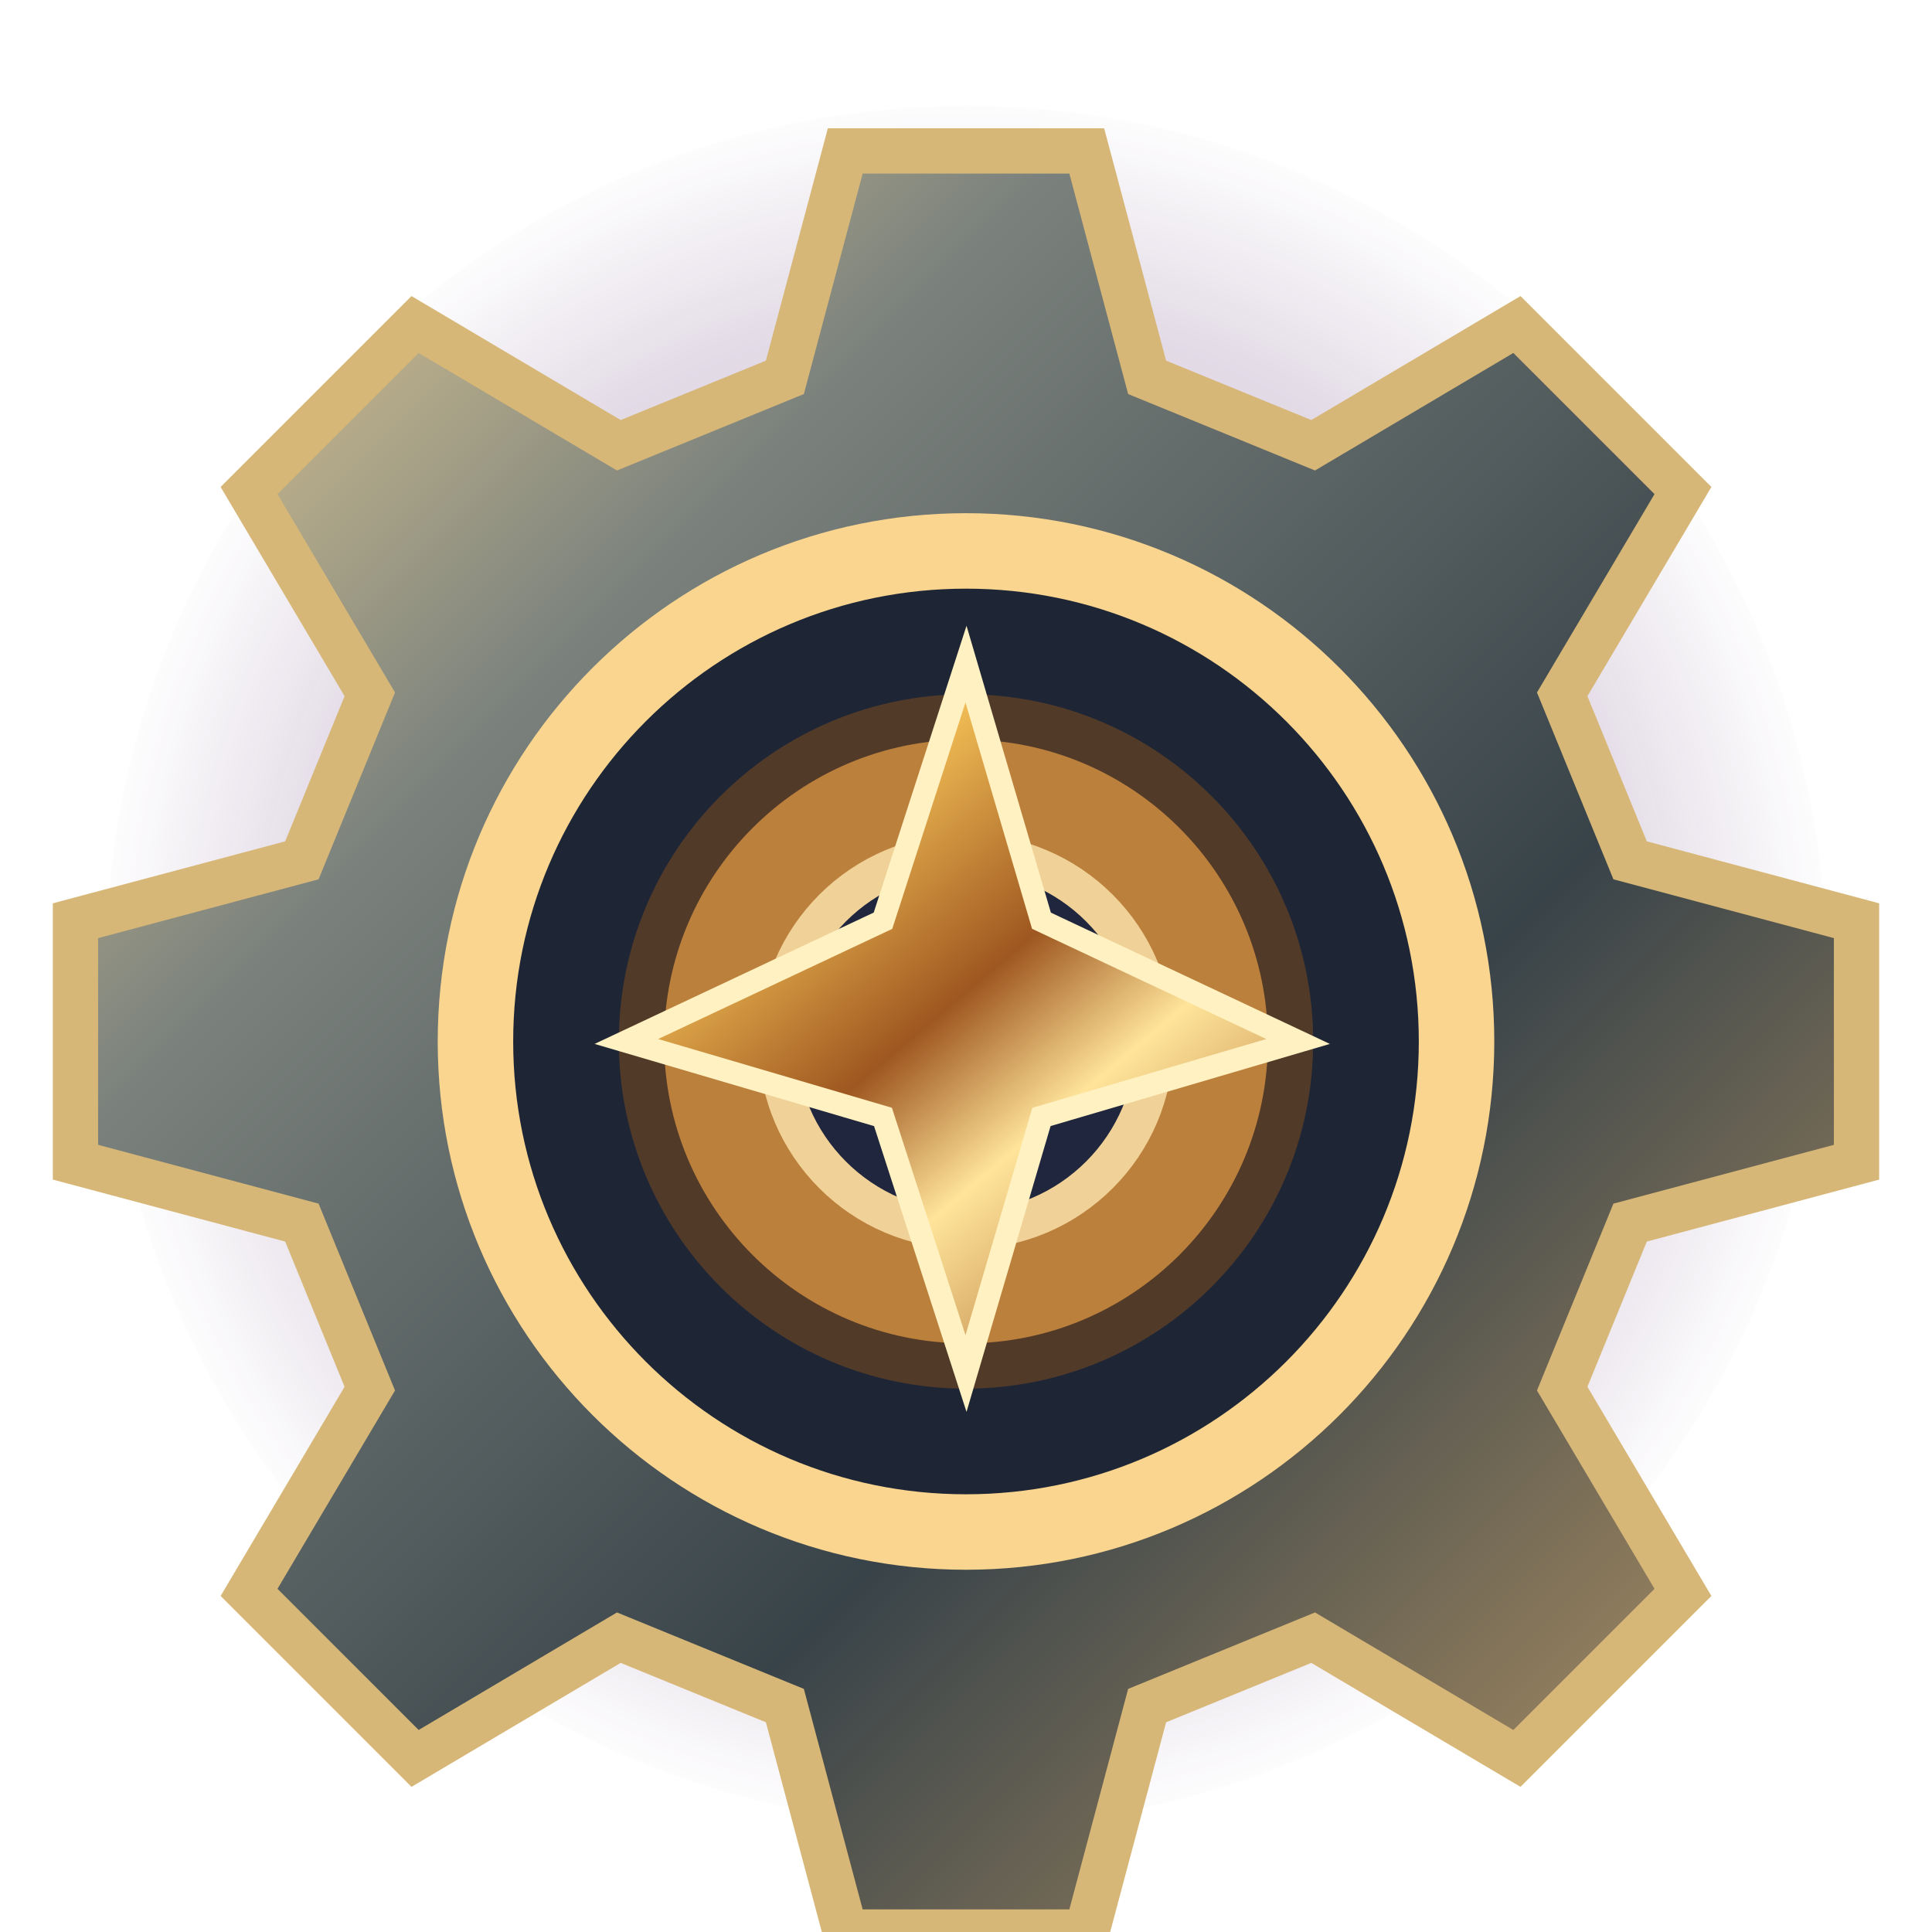
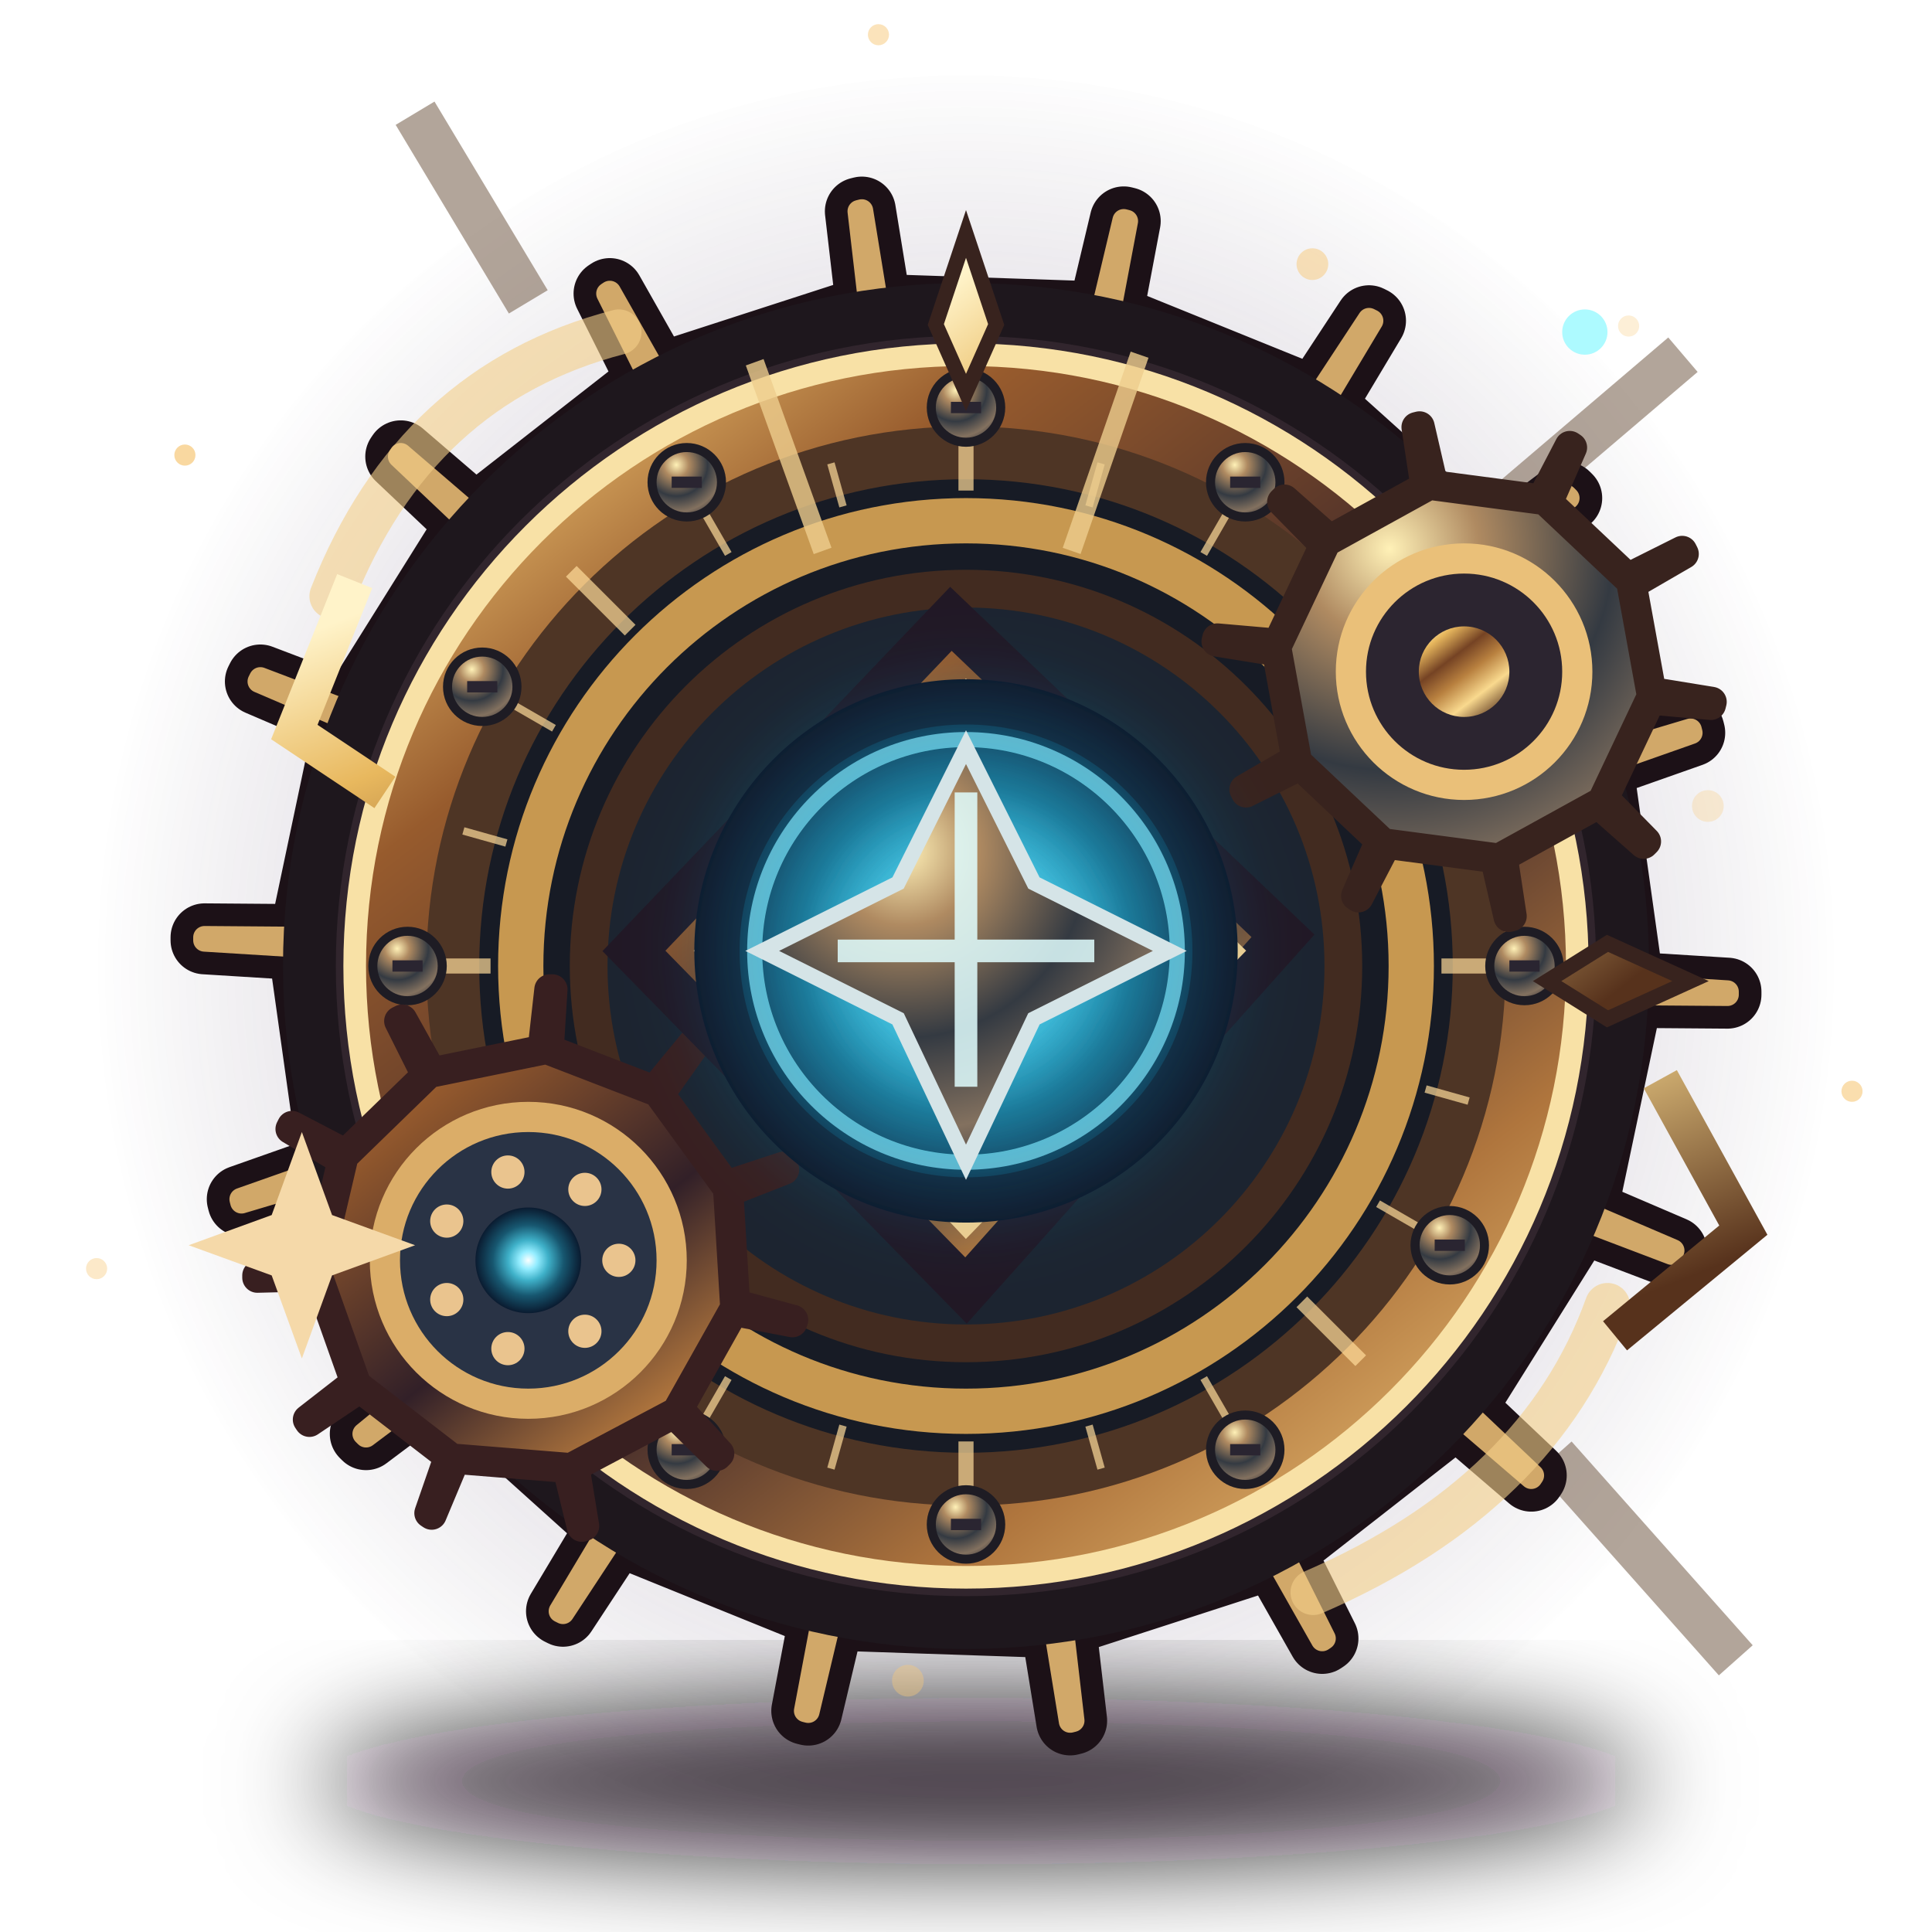
- <svg xmlns="http://www.w3.org/2000/svg" viewBox="0 0 256 256" role="img">
+ <svg xmlns="http://www.w3.org/2000/svg" viewBox="0 0 256 256" role="img" aria-label="Древний механизм — зачарованный часовой артефакт">
  <defs>
-     <radialGradient id="a">
-       <stop stop-color="#6d399e" stop-opacity=".46" />
-       <stop offset=".75" stop-color="#43105b" stop-opacity=".15" />
-       <stop offset="1" stop-color="#401254" stop-opacity="0" />
+     <linearGradient id="gold" x1=".1" y1="0" x2=".86" y2="1">
+       <stop stop-color="#fff3c9" />
+       <stop offset=".14" stop-color="#e8b85e" />
+       <stop offset=".35" stop-color="#754324" />
+       <stop offset=".54" stop-color="#b8803f" />
+       <stop offset=".75" stop-color="#f9d98e" />
+       <stop offset="1" stop-color="#57321c" />
+     </linearGradient>
+     <linearGradient id="bronze" x1=".14" y1="0" x2=".92" y2="1">
+       <stop stop-color="#f5ca75" />
+       <stop offset=".2" stop-color="#975b2d" />
+       <stop offset=".54" stop-color="#322028" />
+       <stop offset=".78" stop-color="#af753d" />
+       <stop offset="1" stop-color="#f2ca7c" />
+     </linearGradient>
+     <radialGradient id="halo">
+       <stop stop-color="#9c6ac2" stop-opacity=".31" />
+       <stop offset=".55" stop-color="#5c3b74" stop-opacity=".19" />
+       <stop offset="1" stop-color="#22142c" stop-opacity="0" />
    </radialGradient>
-     <linearGradient id="g" x1=".1" x2=".9" y1="0" y2="1">
-       <stop stop-color="#fff1b0" />
-       <stop offset=".23" stop-color="#f1bd55" />
-       <stop offset=".48" stop-color="#9e5720" />
-       <stop offset=".65" stop-color="#ffe49a" />
-       <stop offset="1" stop-color="#985018" />
-     </linearGradient>
-     <linearGradient id="b" x1="0" x2=".8" y1="0" y2="1">
-       <stop stop-color="#3a74a5" />
-       <stop offset=".5" stop-color="#15376b" />
-       <stop offset="1" stop-color="#06172b" />
-     </linearGradient>
-     <linearGradient id="steel" x1="0" x2="1" y1="0" y2="1">
-       <stop stop-color="#ffdf9a" />
-       <stop offset=".28" stop-color="#7b827d" />
-       <stop offset=".62" stop-color="#384349" />
-       <stop offset="1" stop-color="#c9a269" />
-     </linearGradient>
+     <filter id="shadow" x="-35%" y="-35%" width="170%" height="180%">
+       <feGaussianBlur stdDeviation="7" />
+     </filter>
+     <filter id="glow" x="-80%" y="-80%" width="260%" height="260%">
+       <feGaussianBlur stdDeviation="4" />
+     </filter>
+     <radialGradient id="steel" cx=".35" cy=".25" r=".9">
+       <stop stop-color="#fff1b7" />
+       <stop offset=".2" stop-color="#af8a61" />
+       <stop offset=".5" stop-color="#343a42" />
+       <stop offset=".75" stop-color="#83715f" />
+       <stop offset="1" stop-color="#191b29" />
+     </radialGradient>
+     <radialGradient id="core">
+       <stop stop-color="#fbffff" />
+       <stop offset=".17" stop-color="#94edff" />
+       <stop offset=".38" stop-color="#3fb1c9" />
+       <stop offset=".67" stop-color="#175770" />
+       <stop offset="1" stop-color="#0a1b30" />
+     </radialGradient>
+     <radialGradient id="aqua">
+       <stop stop-color="#b8faff" stop-opacity=".9" />
+       <stop offset=".4" stop-color="#28cefa" stop-opacity=".55" />
+       <stop offset="1" stop-color="#26bdfc" stop-opacity="0" />
+     </radialGradient>
  </defs>
-   <circle cx="128" cy="128" r="114" fill="url(#a)" />
-   <path d="M112 20h32l8 30 22 9 27-16 22 22-16 27 9 22 30 8v32l-30 8-9 22 16 27-22 22-27-16-22 9-8 30h-32l-8-30-22-9-27 16-22-22 16-27-9-22-30-8v-32l30-8 9-22-16-27 22-22 27 16 22-9z" fill="url(#steel)" stroke="#d7b777" stroke-width="6" />
-   <circle cx="128" cy="138" r="65" fill="#1e2636" stroke="#f9d58f" stroke-width="10" />
-   <circle cx="128" cy="138" r="43" fill="#bb803c" stroke="#523a29" stroke-width="6" />
-   <circle cx="128" cy="138" r="25" fill="#20263d" stroke="#f0d197" stroke-width="5" />
-   <path d="M128 88l10 34 34 16-34 10-10 34-11-34-34-10 34-16z" fill="url(#g)" stroke="#fff1c1" stroke-width="3" />
+   <ellipse cx="128" cy="128" rx="115" ry="118" fill="url(#halo)" />
+   <ellipse cx="130" cy="236" rx="88" ry="11" fill="#080611" opacity=".77" filter="url(#shadow)" />
+   <circle cx="202.2" cy="155.0" r="0.7" fill="#f7c878" opacity="0.30" />
+   <circle cx="12.8" cy="168.1" r="1.4" fill="#f7c878" opacity="0.40" />
+   <circle cx="173.9" cy="35.0" r="2.1" fill="#f7c878" opacity="0.50" />
+   <circle cx="149.1" cy="201.1" r="0.7" fill="#f7c878" opacity="0.60" />
+   <circle cx="24.5" cy="60.3" r="1.4" fill="#f7c878" opacity="0.70" />
+   <circle cx="226.3" cy="106.8" r="2.1" fill="#f7c878" opacity="0.30" />
+   <circle cx="81.1" cy="187.3" r="0.7" fill="#f7c878" opacity="0.40" />
+   <circle cx="116.4" cy="4.6" r="1.4" fill="#f7c878" opacity="0.50" />
+   <circle cx="201.6" cy="191.2" r="2.1" fill="#f7c878" opacity="0.60" />
+   <circle cx="51.0" cy="125.7" r="0.7" fill="#f7c878" opacity="0.70" />
+   <circle cx="215.8" cy="43.2" r="1.4" fill="#f7c878" opacity="0.30" />
+   <circle cx="120.3" cy="222.7" r="2.1" fill="#f7c878" opacity="0.40" />
+   <circle cx="81.2" cy="65.1" r="0.7" fill="#f7c878" opacity="0.50" />
+   <circle cx="245.4" cy="144.6" r="1.4" fill="#f7c878" opacity="0.60" />
+   <path d="M70 40l-15-25m141 55 27-23m-17 146 24 27" stroke="#7f6957" stroke-width="6" fill="none" opacity=".6" />
+   <polygon points="216.0,130.6 228.9,131.4 228.9,131.8 215.9,131.7 209.8,160.6 221.7,165.7 221.5,166.1 209.4,161.5 193.7,186.6 203.1,195.5 202.9,195.8 193.0,187.3 169.7,205.5 175.5,217.1 175.2,217.3 168.8,206.0 140.7,215.1 142.2,228.0 141.8,228.1 139.7,215.2 110.1,214.2 107.1,226.8 106.7,226.7 109.1,214.0 81.7,202.9 74.6,213.7 74.2,213.5 80.9,202.3 58.9,182.5 48.5,190.3 48.2,190.0 58.3,181.7 44.4,155.6 32.0,159.3 31.9,158.9 44.1,154.6 40.0,125.4 27.1,124.6 27.1,124.2 40.1,124.3 46.2,95.4 34.3,90.3 34.5,89.9 46.6,94.5 62.3,69.4 52.9,60.5 53.1,60.2 63.0,68.7 86.3,50.5 80.5,38.9 80.8,38.7 87.2,50.0 115.3,40.9 113.8,28.0 114.2,27.9 116.3,40.8 145.9,41.8 148.9,29.2 149.3,29.3 146.9,42.0 174.3,53.1 181.4,42.3 181.8,42.5 175.1,53.7 197.1,73.5 207.5,65.7 207.8,66.0 197.7,74.3 211.6,100.4 224.0,96.7 224.1,97.1 211.9,101.4" fill="#17171b" stroke="#1c1117" stroke-width="9" stroke-linejoin="round" />
+   <polygon points="216.0,130.6 228.9,131.4 228.9,131.8 215.9,131.7 209.8,160.6 221.7,165.7 221.5,166.1 209.4,161.5 193.7,186.6 203.1,195.5 202.9,195.8 193.0,187.3 169.7,205.5 175.5,217.1 175.2,217.3 168.8,206.0 140.7,215.1 142.2,228.0 141.8,228.1 139.7,215.2 110.1,214.2 107.1,226.8 106.7,226.7 109.1,214.0 81.7,202.9 74.6,213.7 74.2,213.5 80.9,202.3 58.9,182.5 48.5,190.3 48.2,190.0 58.3,181.7 44.4,155.6 32.0,159.3 31.9,158.9 44.1,154.6 40.0,125.4 27.1,124.6 27.1,124.2 40.1,124.3 46.2,95.4 34.3,90.3 34.5,89.9 46.6,94.5 62.3,69.4 52.9,60.5 53.1,60.2 63.0,68.7 86.3,50.5 80.5,38.9 80.8,38.7 87.2,50.0 115.3,40.9 113.8,28.0 114.2,27.9 116.3,40.8 145.9,41.8 148.9,29.2 149.3,29.3 146.9,42.0 174.3,53.1 181.4,42.3 181.8,42.5 175.1,53.7 197.1,73.5 207.5,65.7 207.8,66.0 197.7,74.3 211.6,100.4 224.0,96.7 224.1,97.1 211.9,101.4" fill="url(#steel)" stroke="#d1a869" stroke-width="3" stroke-linejoin="round" />
+   <circle cx="128" cy="128" r="87" fill="#31252d" stroke="#1e171d" stroke-width="7" />
+   <circle cx="128" cy="128" r="81" fill="url(#bronze)" stroke="#f8e1a6" stroke-width="3" />
+   <circle cx="128" cy="128" r="68" fill="#171b25" stroke="#4e3525" stroke-width="7" />
+   <path d="M191.0 128.0L202.0 128.0" stroke="#ffdc9a" stroke-width="2" opacity=".7" />
+   <path d="M188.9 144.3L194.6 145.9" stroke="#ffdc9a" stroke-width="1" opacity=".7" />
+   <path d="M182.6 159.5L187.8 162.5" stroke="#ffdc9a" stroke-width="1" opacity=".7" />
+   <path d="M172.5 172.5L180.3 180.3" stroke="#ffdc9a" stroke-width="2" opacity=".7" />
+   <path d="M159.5 182.6L162.5 187.8" stroke="#ffdc9a" stroke-width="1" opacity=".7" />
+   <path d="M144.3 188.9L145.9 194.6" stroke="#ffdc9a" stroke-width="1" opacity=".7" />
+   <path d="M128.0 191.0L128.0 202.0" stroke="#ffdc9a" stroke-width="2" opacity=".7" />
+   <path d="M111.7 188.9L110.1 194.6" stroke="#ffdc9a" stroke-width="1" opacity=".7" />
+   <path d="M96.5 182.6L93.5 187.8" stroke="#ffdc9a" stroke-width="1" opacity=".7" />
+   <path d="M83.5 172.5L75.7 180.3" stroke="#ffdc9a" stroke-width="2" opacity=".7" />
+   <path d="M73.4 159.5L68.2 162.5" stroke="#ffdc9a" stroke-width="1" opacity=".7" />
+   <path d="M67.1 144.3L61.4 145.9" stroke="#ffdc9a" stroke-width="1" opacity=".7" />
+   <path d="M65.0 128.0L54.0 128.0" stroke="#ffdc9a" stroke-width="2" opacity=".7" />
+   <path d="M67.1 111.7L61.4 110.1" stroke="#ffdc9a" stroke-width="1" opacity=".7" />
+   <path d="M73.4 96.5L68.2 93.5" stroke="#ffdc9a" stroke-width="1" opacity=".7" />
+   <path d="M83.5 83.5L75.7 75.7" stroke="#ffdc9a" stroke-width="2" opacity=".7" />
+   <path d="M96.5 73.4L93.5 68.2" stroke="#ffdc9a" stroke-width="1" opacity=".7" />
+   <path d="M111.7 67.1L110.1 61.4" stroke="#ffdc9a" stroke-width="1" opacity=".7" />
+   <path d="M128.0 65.0L128.0 54.0" stroke="#ffdc9a" stroke-width="2" opacity=".7" />
+   <path d="M144.3 67.1L145.9 61.4" stroke="#ffdc9a" stroke-width="1" opacity=".7" />
+   <path d="M159.5 73.4L162.5 68.2" stroke="#ffdc9a" stroke-width="1" opacity=".7" />
+   <path d="M172.5 83.5L180.3 75.7" stroke="#ffdc9a" stroke-width="2" opacity=".7" />
+   <path d="M182.6 96.5L187.8 93.5" stroke="#ffdc9a" stroke-width="1" opacity=".7" />
+   <path d="M188.9 111.7L194.6 110.1" stroke="#ffdc9a" stroke-width="1" opacity=".7" />
+   <circle cx="202.0" cy="128.0" r="4.6" fill="url(#steel)" stroke="#1e1c24" stroke-width="1.2" />
+   <path d="M200.0 128.0h4" stroke="#2a2531" stroke-width="1.5" />
+   <circle cx="192.1" cy="165.0" r="4.6" fill="url(#steel)" stroke="#1e1c24" stroke-width="1.2" />
+   <path d="M190.1 165.0h4" stroke="#2a2531" stroke-width="1.5" />
+   <circle cx="165.0" cy="192.1" r="4.6" fill="url(#steel)" stroke="#1e1c24" stroke-width="1.2" />
+   <path d="M163.0 192.1h4" stroke="#2a2531" stroke-width="1.5" />
+   <circle cx="128.0" cy="202.0" r="4.6" fill="url(#steel)" stroke="#1e1c24" stroke-width="1.2" />
+   <path d="M126.0 202.0h4" stroke="#2a2531" stroke-width="1.5" />
+   <circle cx="91.0" cy="192.1" r="4.6" fill="url(#steel)" stroke="#1e1c24" stroke-width="1.2" />
+   <path d="M89.0 192.1h4" stroke="#2a2531" stroke-width="1.5" />
+   <circle cx="63.9" cy="165.0" r="4.6" fill="url(#steel)" stroke="#1e1c24" stroke-width="1.2" />
+   <path d="M61.9 165.0h4" stroke="#2a2531" stroke-width="1.5" />
+   <circle cx="54.0" cy="128.0" r="4.6" fill="url(#steel)" stroke="#1e1c24" stroke-width="1.2" />
+   <path d="M52.0 128.0h4" stroke="#2a2531" stroke-width="1.5" />
+   <circle cx="63.9" cy="91.0" r="4.6" fill="url(#steel)" stroke="#1e1c24" stroke-width="1.2" />
+   <path d="M61.9 91.0h4" stroke="#2a2531" stroke-width="1.5" />
+   <circle cx="91.0" cy="63.9" r="4.6" fill="url(#steel)" stroke="#1e1c24" stroke-width="1.2" />
+   <path d="M89.0 63.9h4" stroke="#2a2531" stroke-width="1.5" />
+   <circle cx="128.0" cy="54.0" r="4.6" fill="url(#steel)" stroke="#1e1c24" stroke-width="1.2" />
+   <path d="M126.0 54.0h4" stroke="#2a2531" stroke-width="1.5" />
+   <circle cx="165.0" cy="63.9" r="4.6" fill="url(#steel)" stroke="#1e1c24" stroke-width="1.2" />
+   <path d="M163.0 63.9h4" stroke="#2a2531" stroke-width="1.5" />
+   <circle cx="192.1" cy="91.0" r="4.6" fill="url(#steel)" stroke="#1e1c24" stroke-width="1.2" />
+   <path d="M190.1 91.0h4" stroke="#2a2531" stroke-width="1.5" />
+   <circle cx="128" cy="128" r="59" fill="none" stroke="#c79850" stroke-width="6" />
+   <circle cx="128" cy="128" r="50" fill="#1c2430" stroke="#422b20" stroke-width="5" />
+   <polygon points="97.4,172.8 105.1,174.9 105.0,175.2 97.2,173.7 89.9,186.7 95.3,192.6 95.0,192.9 89.3,187.3 76.1,194.3 77.4,202.2 77.1,202.3 75.2,194.5 60.3,193.3 57.2,200.7 56.9,200.5 59.5,193.0 47.7,183.9 41.0,188.4 40.8,188.1 47.1,183.2 42.1,169.1 34.1,169.3 34.1,169.0 42.0,168.2 45.4,153.7 38.5,149.6 38.7,149.2 45.8,152.9 56.5,142.5 52.9,135.3 53.3,135.1 57.2,142.1 71.9,139.1 72.8,131.1 73.2,131.1 72.7,139.1 86.7,144.5 91.8,138.3 92.0,138.5 87.4,145.0 96.2,157.1 103.8,154.6 103.9,155.0 96.5,157.9" fill="url(#bronze)" stroke="#381f20" stroke-width="4" stroke-linejoin="round" />
+   <circle cx="70" cy="167" r="19" fill="#293345" stroke="#dbad68" stroke-width="4" />
+   <circle cx="82.0" cy="167.0" r="2.2" fill="#eac48e" />
+   <circle cx="77.5" cy="176.4" r="2.2" fill="#eac48e" />
+   <circle cx="67.3" cy="178.7" r="2.2" fill="#eac48e" />
+   <circle cx="59.2" cy="172.2" r="2.2" fill="#eac48e" />
+   <circle cx="59.2" cy="161.8" r="2.2" fill="#eac48e" />
+   <circle cx="67.3" cy="155.3" r="2.2" fill="#eac48e" />
+   <circle cx="77.5" cy="157.6" r="2.2" fill="#eac48e" />
+   <circle cx="70" cy="167" r="7" fill="url(#core)" />
+   <polygon points="218.8,91.7 226.8,93.0 226.7,93.4 218.7,92.7 212.5,105.8 218.1,111.5 217.8,111.8 211.8,106.5 199.1,113.5 200.3,121.4 199.9,121.5 198.1,113.7 183.7,111.8 180.0,118.9 179.7,118.7 182.9,111.4 172.3,101.4 165.1,105.0 164.9,104.6 171.8,100.6 169.2,86.3 161.2,85.0 161.3,84.6 169.3,85.3 175.5,72.2 169.9,66.5 170.2,66.2 176.2,71.5 188.9,64.5 187.7,56.6 188.1,56.5 189.9,64.3 204.3,66.2 208.0,59.1 208.3,59.3 205.1,66.6 215.7,76.6 222.9,73.0 223.1,73.4 216.2,77.4" fill="url(#steel)" stroke="#38231e" stroke-width="4" stroke-linejoin="round" />
+   <circle cx="194" cy="89" r="15" fill="#2c2530" stroke="#eac079" stroke-width="4" />
+   <circle cx="194" cy="89" r="6" fill="url(#gold)" />
+   <path d="M126 82l44 42-42 47-44-45z" fill="url(#bronze)" stroke="#211825" stroke-width="6" />
+   <path d="M128 92l35 34-35 36-34-36z" fill="#242c39" stroke="#f6ce8c" stroke-width="3" />
+   <circle cx="128" cy="126" r="33" fill="url(#core)" stroke="#0e1222" stroke-width="6" />
+   <circle cx="128" cy="126" r="28" fill="none" stroke="#81d4e4" stroke-width="2" opacity=".8" />
+   <circle cx="128" cy="126" r="40" fill="url(#aqua)" opacity=".74" filter="url(#glow)" />
+   <path d="M128 99l9 18 18 9-18 9-9 19-9-19-18-9 18-9z" fill="url(#steel)" stroke="#d5e4e7" stroke-width="2" />
+   <path d="M128 105v39m-17-18h34" stroke="#e1feff" stroke-width="3" opacity=".85" />
+   <path d="M82 44q-27 7-38 35M174 211q30-13 39-38" stroke="#f3cf89" stroke-width="6" stroke-linecap="round" fill="none" opacity=".6" />
+   <path d="M47 77l-8 20 12 8m169 38 11 20-17 14" fill="none" stroke="url(#gold)" stroke-width="5" />
+   <path d="M100 48l9 25m33 0 9-26" stroke="#edcd8d" stroke-width="2.5" fill="none" opacity=".8" />
+   <path d="M128 31l4 12-4 9-4-9zM224 130l-11 5-8-5 8-5z" fill="url(#gold)" stroke="#38231e" stroke-width="2" />
+   <path d="M40 150l4 11 11 4-11 4-4 11-4-11-11-4 11-4z" fill="#f5d9a9" />
+   <circle cx="210" cy="44" r="3" fill="#adfaff" />
</svg>
